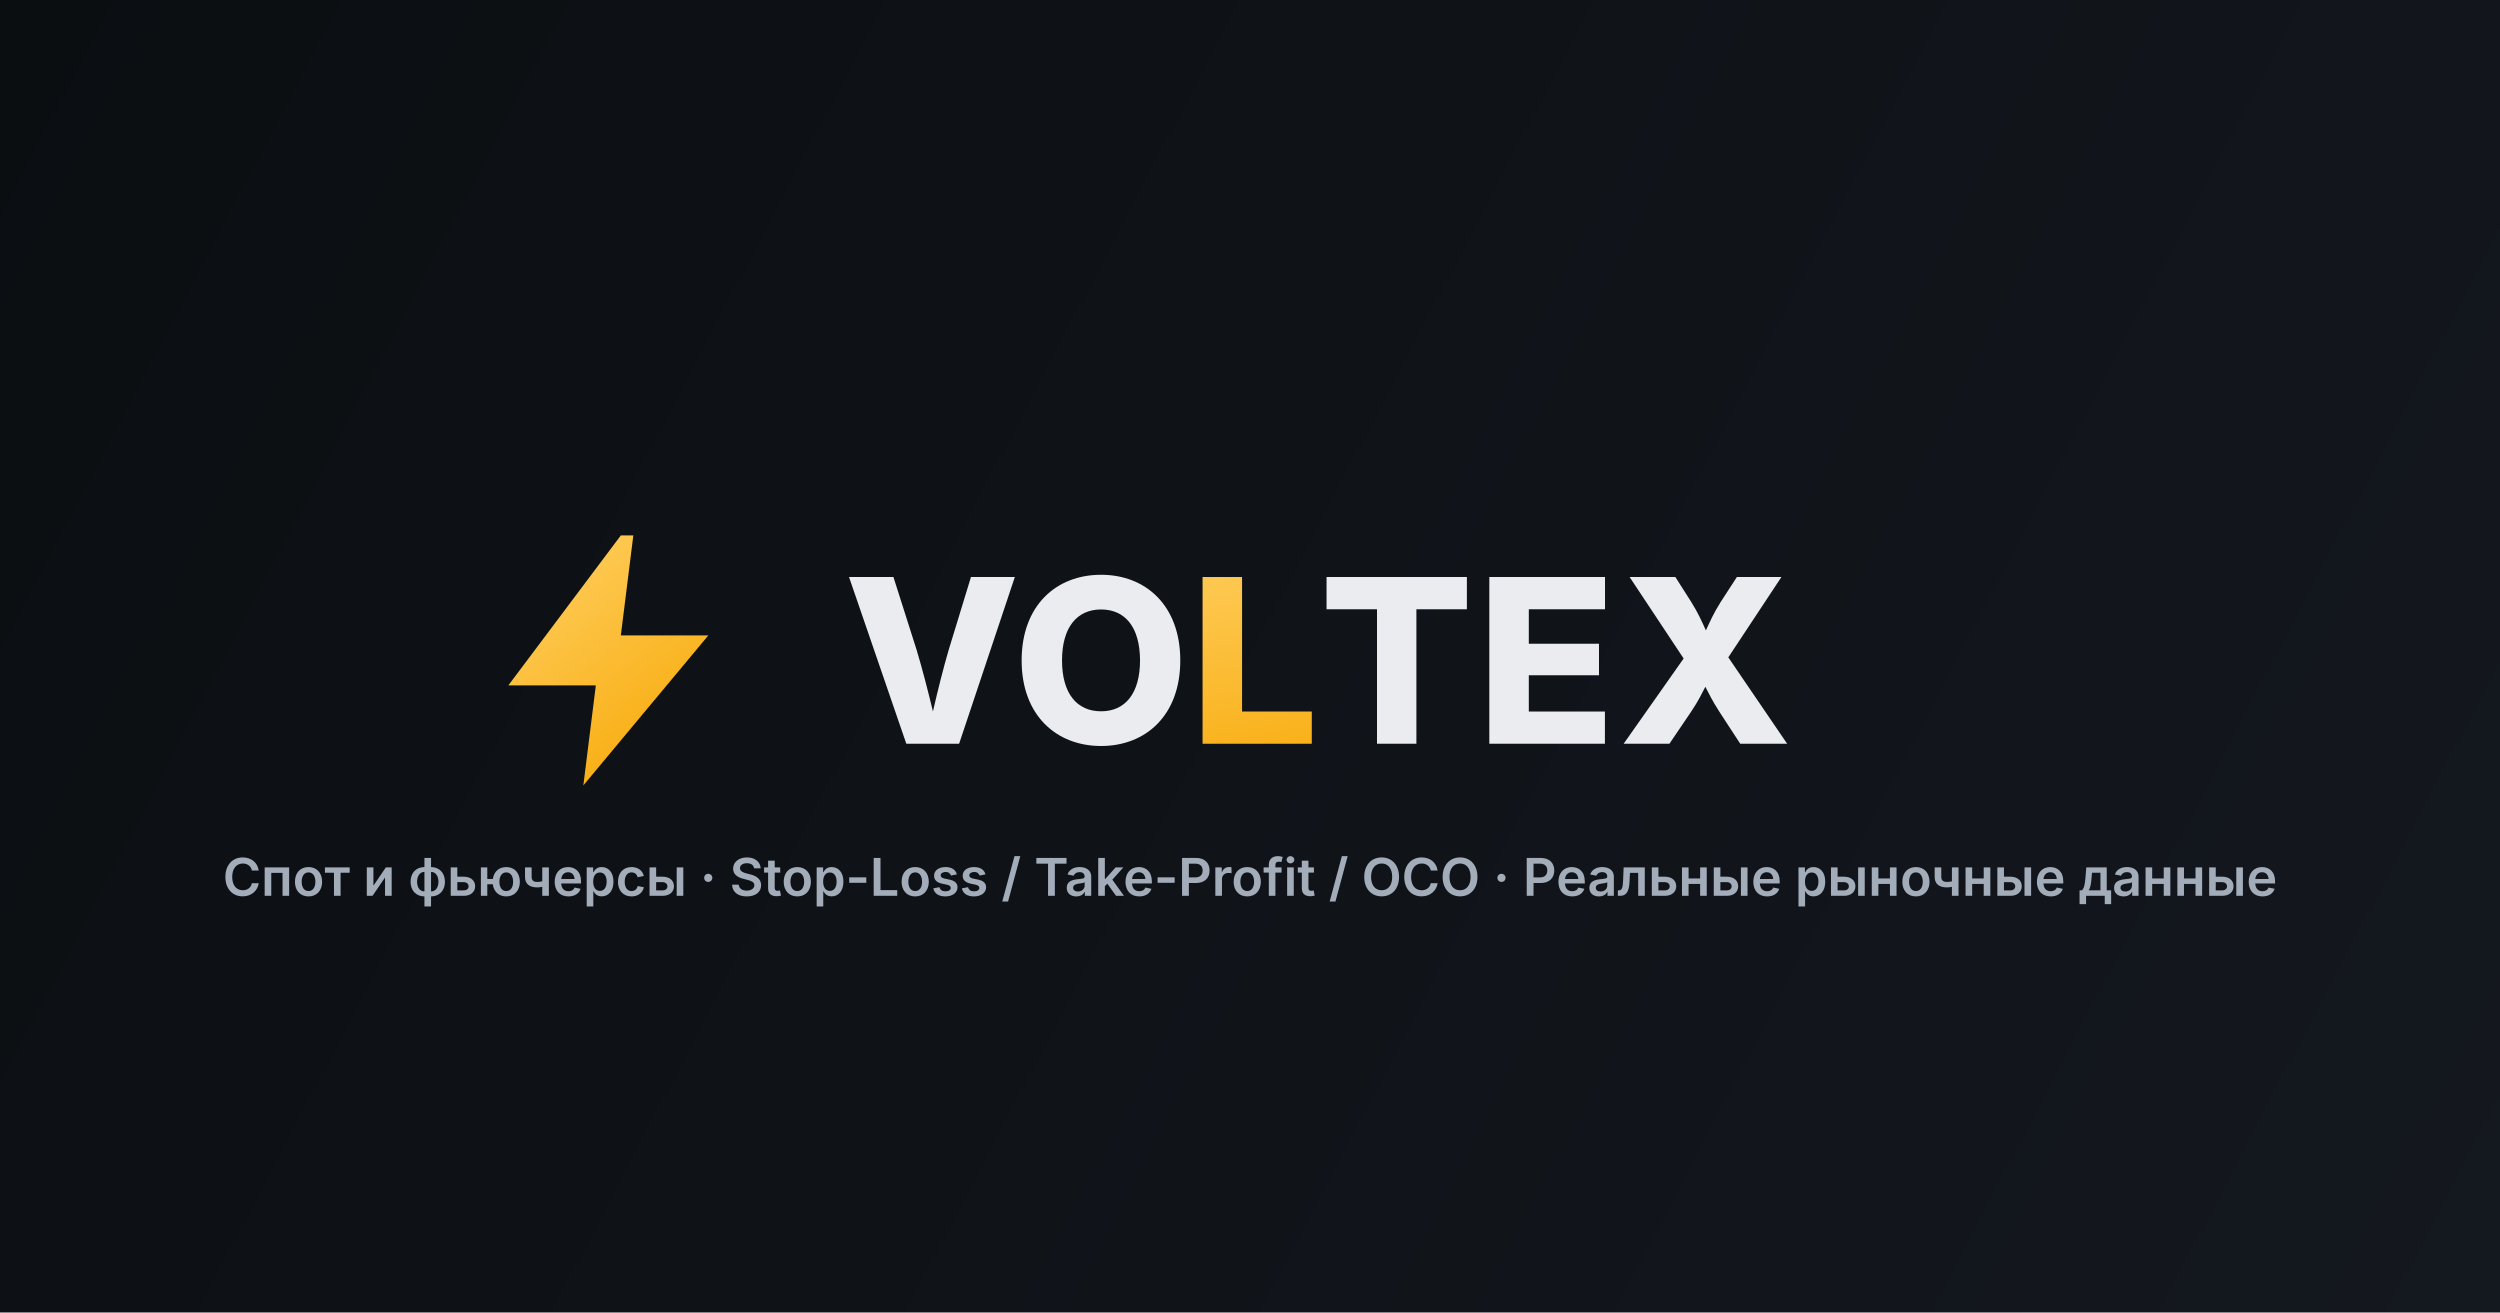
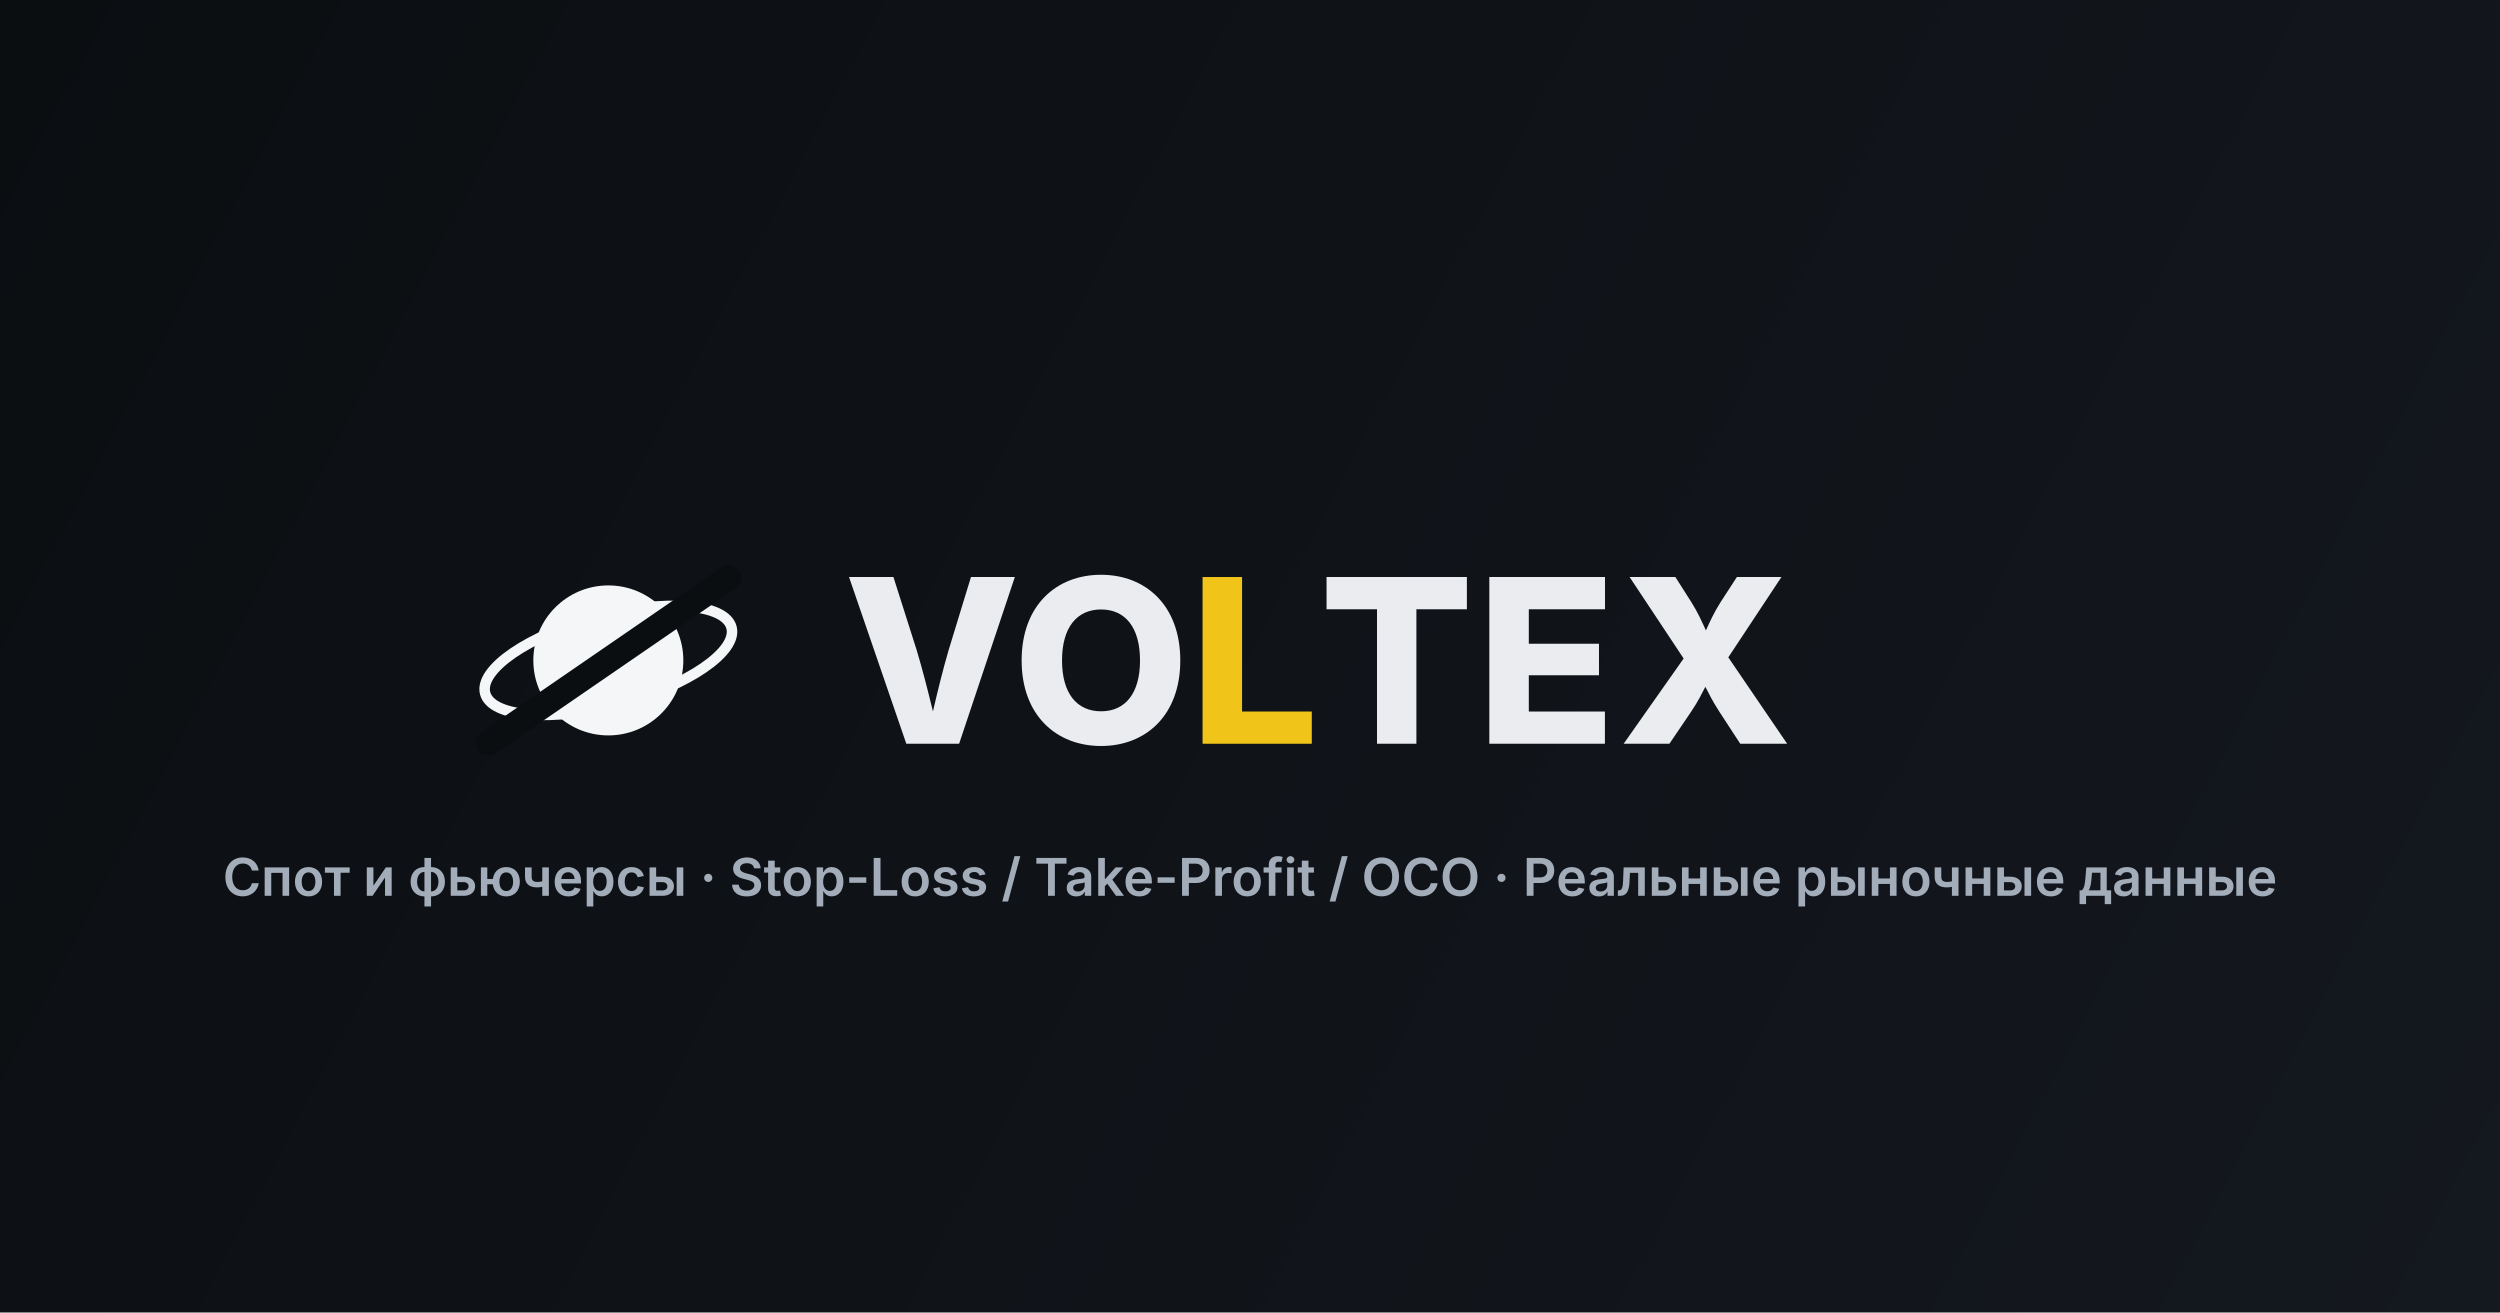
<svg xmlns="http://www.w3.org/2000/svg" width="1200" height="630" viewBox="0 0 1200 630">
  <defs>
    <linearGradient id="bg" x1="0" y1="0" x2="1200" y2="630" gradientUnits="userSpaceOnUse">
      <stop offset="0" stop-color="#0b0e11" />
      <stop offset="1" stop-color="#14181f" />
    </linearGradient>
-     <linearGradient id="bolt" x1="4" y1="2" x2="20" y2="22" gradientUnits="userSpaceOnUse">
-       <stop offset="0" stop-color="#ffd166" />
-       <stop offset="1" stop-color="#f7a600" />
-     </linearGradient>
-     <linearGradient id="lletter" x1="0" y1="0" x2="1" y2="1" gradientUnits="objectBoundingBox">
-       <stop offset="0" stop-color="#ffd166" />
-       <stop offset="1" stop-color="#f7a600" />
-     </linearGradient>
  </defs>
  <rect width="1200" height="630" fill="url(#bg)" />
  <g transform="translate(220, 245)">
-     <g transform="scale(6)">
-       <path d="M13 2L4 14h7l-1 8 10-12h-7l1-8z" fill="url(#bolt)" />
+     <g transform="scale(3.6)">
+       <ellipse cx="20" cy="20" rx="17" ry="6" stroke="#f5f6f8" stroke-width="1.4" fill="none" transform="rotate(-15 20 20)" />
+       <circle cx="20" cy="20" r="10" fill="#f5f6f8" />
+       <line x1="4" y1="31" x2="36" y2="9" stroke="#0b0e11" stroke-width="3.4" stroke-linecap="round" />
    </g>
    <text x="185" y="112" font-family="Manrope, Inter, sans-serif" font-weight="800" font-size="110" letter-spacing="1" fill="#eaecef">
-       VO<tspan fill="url(#lletter)">L</tspan>TEX
+       VO<tspan fill="#F0C419">L</tspan>TEX
    </text>
  </g>
  <text x="600" y="430" font-family="Inter, sans-serif" font-weight="600" font-size="25" fill="#a3adba" text-anchor="middle">
    Спот и фьючерсы · Stop-Loss / Take-Profit / OCO · Реальные рыночные данные
  </text>
</svg>
